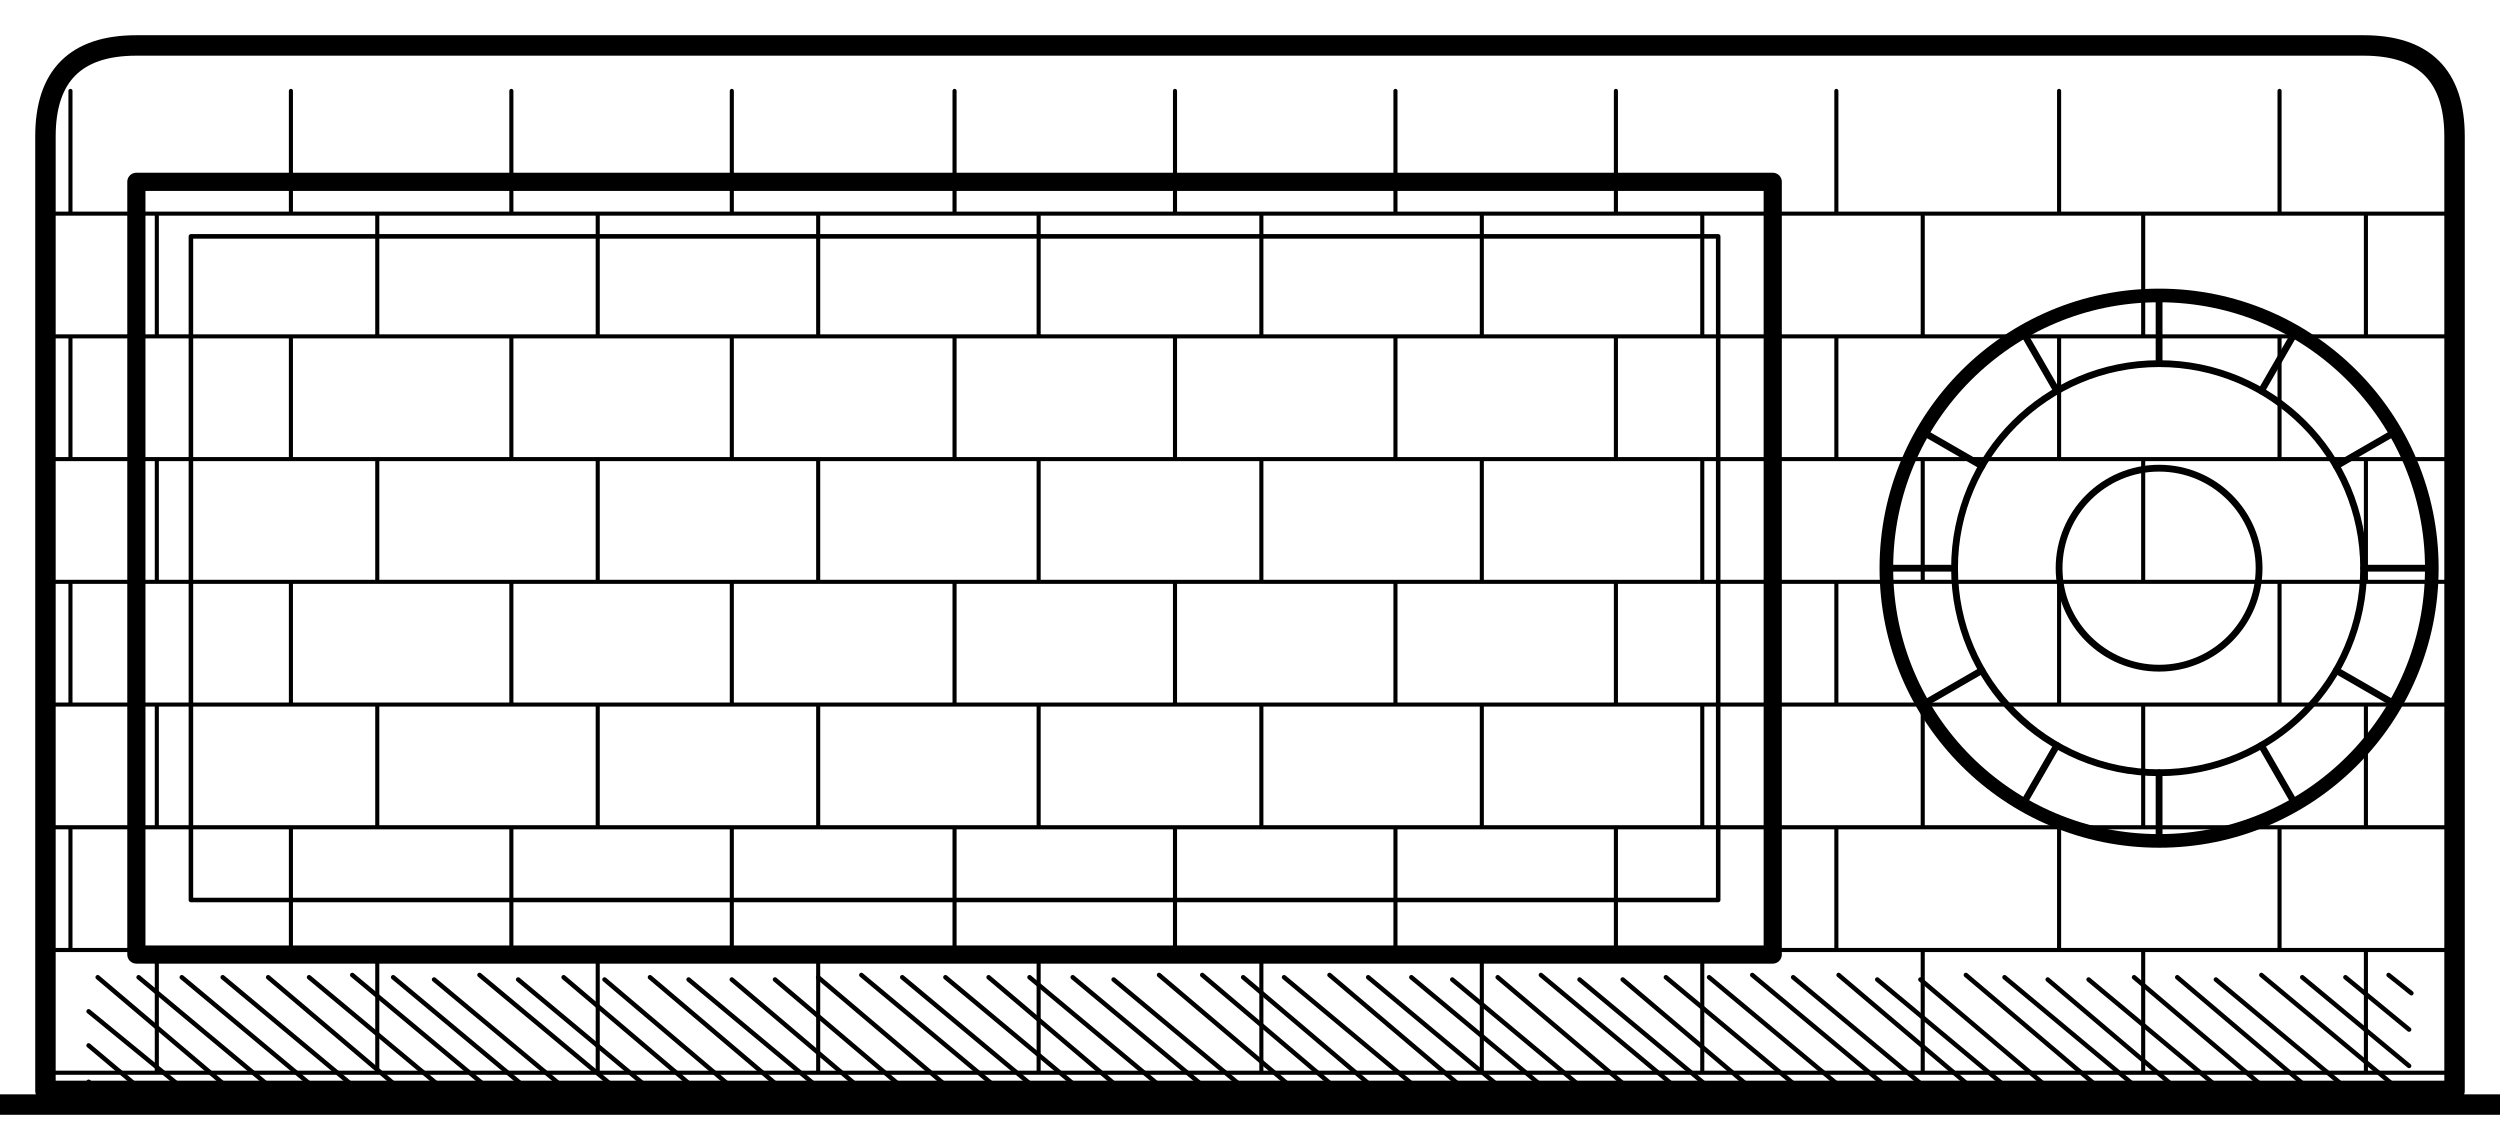
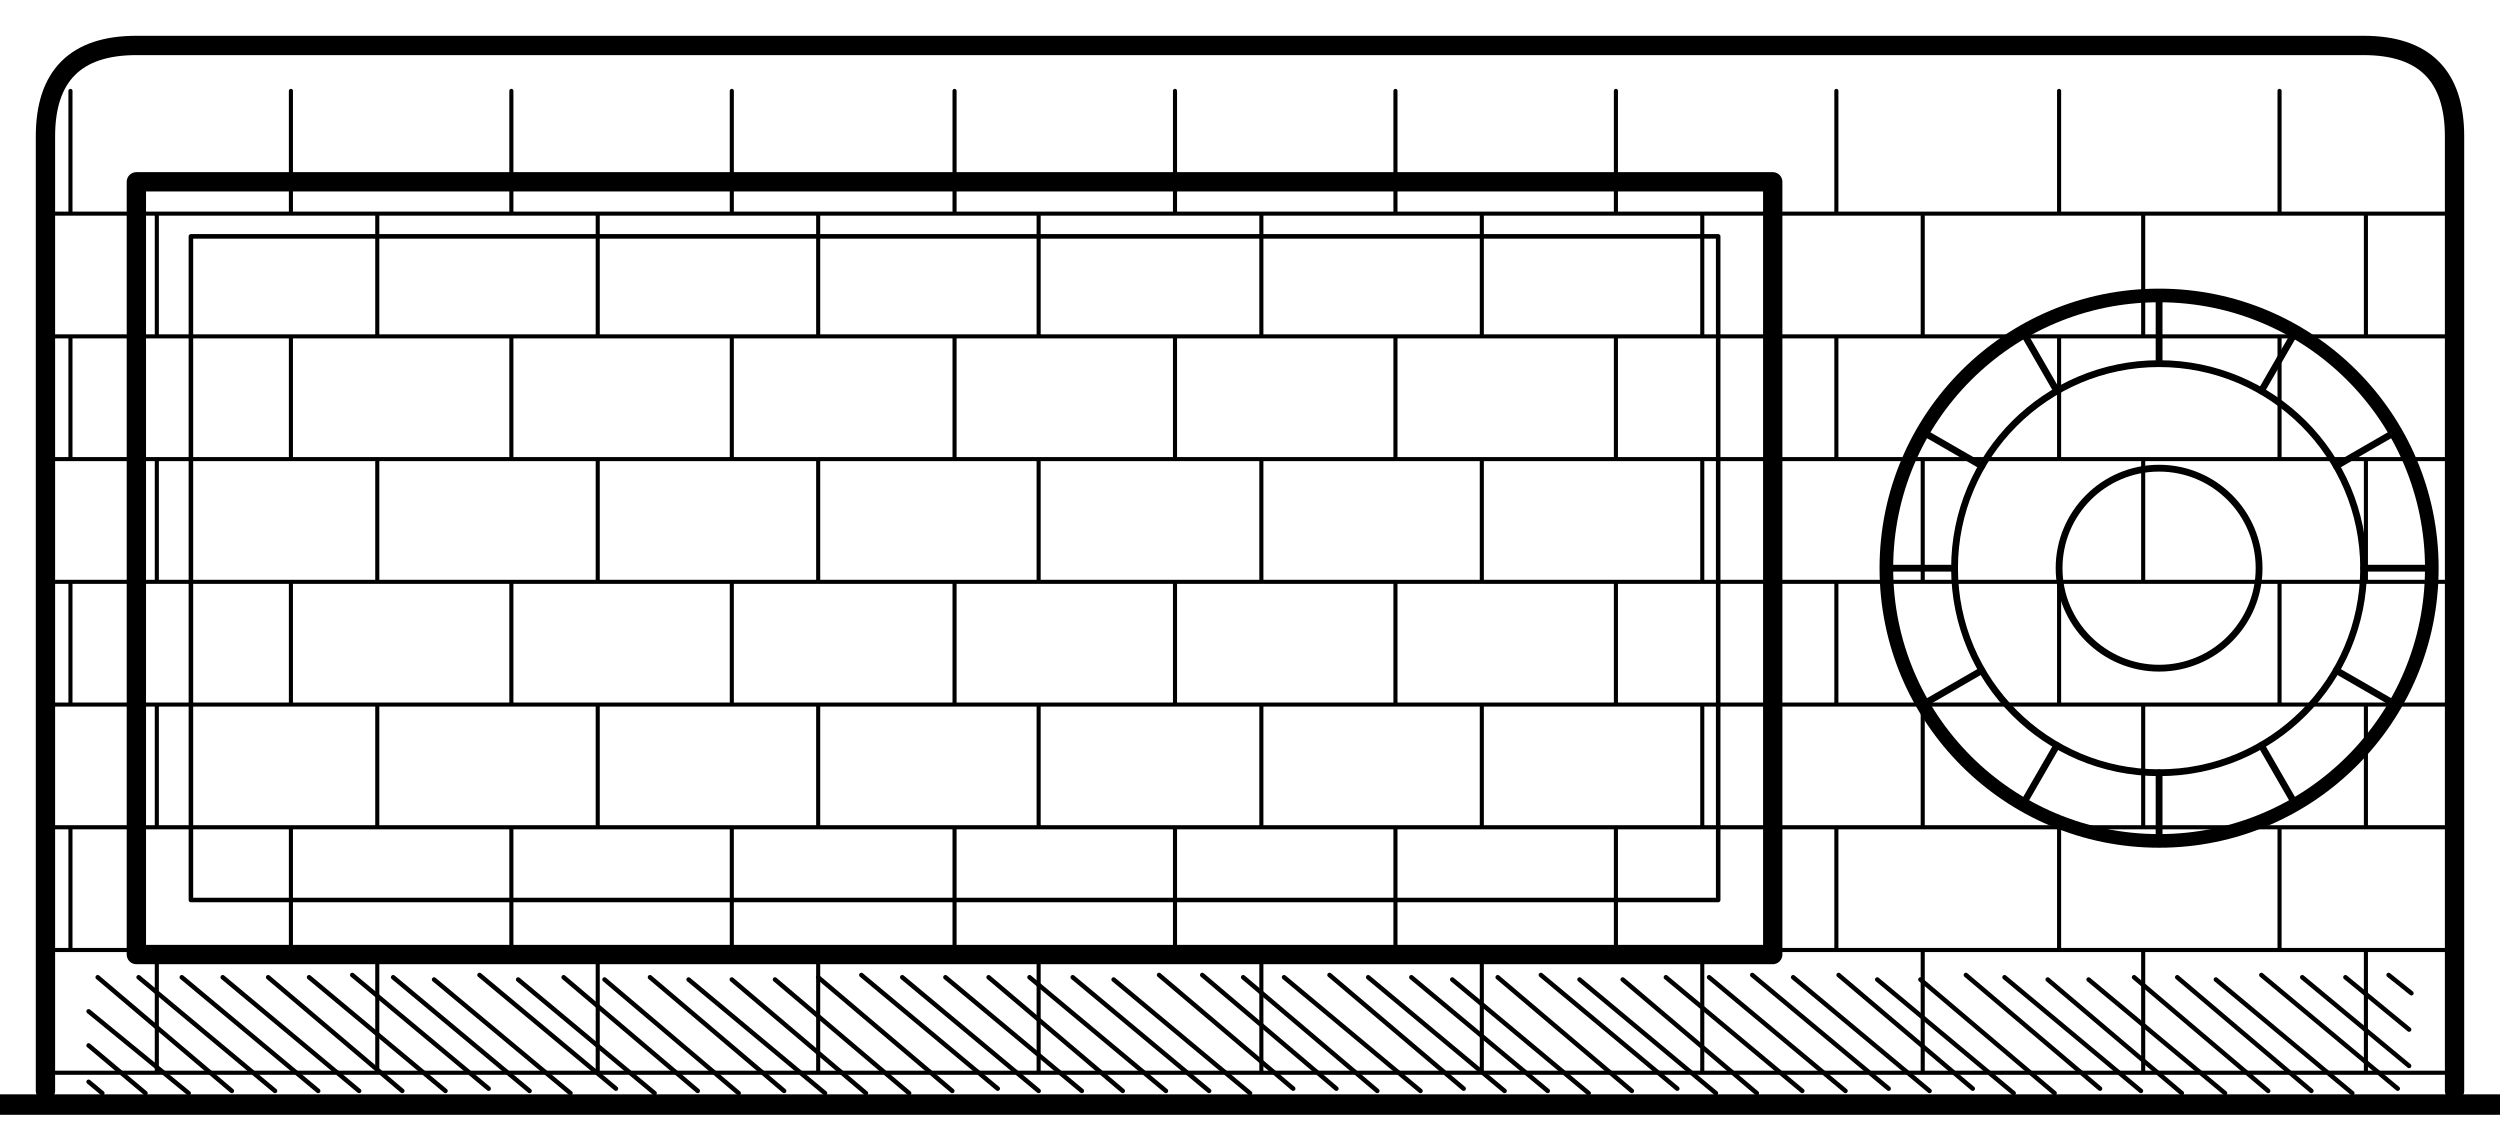
<svg xmlns="http://www.w3.org/2000/svg" viewBox="0 0 110 50">
  <g fill="none" stroke="currentColor" stroke-width="0.45" stroke-linecap="round" stroke-linejoin="round">
-     <path class="f2" d="M2 48V6Q2 2 6 2H104Q108 2 108 6V48Z" stroke-width="0.9" />
+     <path class="f2" d="M2 48V6Q2 2 6 2H104Q108 2 108 6V48Z" stroke="none" />
    <path d="M2 9.4h106M3.1 4v5.4M12.8 4v5.4M22.5 4v5.4M32.2 4v5.4M42 4v5.4M51.7 4v5.4M61.4 4v5.4M71.1 4v5.4M80.8 4v5.4M90.6 4v5.4M100.3 4v5.4M2 14.8h106M6.9 9.4v5.4M16.6 9.4v5.4M26.3 9.4v5.4M36 9.4v5.4M45.7 9.4v5.4M55.5 9.4v5.4M65.2 9.4v5.4M74.9 9.4v5.4M84.6 9.4v5.4M94.3 9.4v5.4M104.1 9.4v5.4M2 20.2h106M3.1 14.8v5.4M12.8 14.8v5.4M22.5 14.8v5.4M32.2 14.8v5.4M42 14.8v5.4M51.7 14.8v5.4M61.4 14.8v5.4M71.1 14.8v5.4M80.8 14.8v5.4M90.6 14.8v5.4M100.3 14.8v5.4M2 25.6h106M6.9 20.2v5.4M16.6 20.2v5.4M26.3 20.2v5.4M36 20.2v5.4M45.7 20.2v5.4M55.5 20.2v5.4M65.2 20.2v5.4M74.9 20.2v5.4M84.6 20.2v5.4M94.3 20.2v5.4M104.1 20.2v5.4M2 31h106M3.1 25.6v5.4M12.8 25.6v5.4M22.5 25.6v5.4M32.2 25.6v5.4M42 25.6v5.4M51.7 25.6v5.4M61.4 25.6v5.4M71.1 25.6v5.4M80.8 25.6v5.4M90.6 25.6v5.4M100.3 25.6v5.4M2 36.4h106M6.9 31v5.4M16.6 31v5.4M26.3 31v5.4M36 31v5.4M45.7 31v5.4M55.5 31v5.4M65.2 31v5.4M74.9 31v5.4M84.6 31v5.4M94.3 31v5.4M104.1 31v5.4M2 41.8h106M3.1 36.4v5.4M12.8 36.4v5.4M22.5 36.4v5.4M32.2 36.4v5.4M42 36.4v5.4M51.7 36.4v5.4M61.4 36.4v5.4M71.1 36.4v5.4M80.8 36.4v5.4M90.6 36.4v5.4M100.3 36.4v5.4M2 47.2h106M6.9 41.8v5.4M16.6 41.8v5.4M26.3 41.8v5.4M36 41.8v5.4M45.7 41.8v5.4M55.5 41.8v5.4M65.2 41.8v5.4M74.9 41.8v5.4M84.6 41.8v5.4M94.3 41.8v5.4M104.1 41.8v5.4" stroke-width="0.18" />
-     <path class="fp" d="M6 8H78V42H6Z" stroke-width="0.8" />
+     <path class="fp" d="M6 8H78V42H6Z" stroke="none" />
    <path d="M8.4 10.4H75.6V39.6H8.4Z" stroke-width="0.2" />
    <path class="f1" d="M83 25a12 12 0 1 0 24 0a12 12 0 1 0 -24 0Z" stroke-width="0.6" />
    <path d="M86 25a9 9 0 1 0 18 0a9 9 0 1 0 -18 0Z" stroke-width="0.3" />
    <path d="M90.6 25a4.4 4.4 0 1 0 8.8 0a4.4 4.4 0 1 0 -8.8 0Z" stroke-width="0.3" />
    <path d="M104 25L107 25M102.8 29.5L105.4 31M99.5 32.8L101 35.4M95 34L95 37M90.5 32.8L89 35.4M87.2 29.5L84.6 31M86 25L83 25M87.2 20.5L84.6 19M90.5 17.2L89 14.6M95 16L95 13M99.5 17.2L101 14.6M102.8 20.5L105.4 19" stroke-width="0.3" />
    <path d="M105.1 42.9L106.1 43.7M103.2 43L106 45.3M101.3 43L106 46.9M99.5 42.9L105.5 47.9M97.5 43.1L103.5 48.1M95.8 43L101.7 48M93.9 43L99.8 48M91.9 43.1L97.9 48.1M90.1 43.1L96 48.1M88.2 43L94.2 48M86.5 42.9L92.4 47.9M84.5 43.1L90.4 48.1M82.6 43.1L88.6 48.1M80.9 42.9L86.8 47.9M78.9 43L84.9 48M77.1 42.9L83.1 47.9M75.2 43L81.2 48M73.3 43L79.3 48M71.4 43.1L77.3 48.1M69.5 43.1L75.5 48.1M67.8 42.9L73.8 47.9M65.9 43L71.8 48M63.9 43.1L69.9 48.1M62.1 43L68.1 48M60.2 43L66.2 48M58.5 42.9L64.4 47.9M56.5 43L62.5 48M54.7 43L60.6 48M52.9 42.9L58.8 47.9M51 42.9L56.9 47.9M49 43.1L55 48.1M47.2 43L53.2 48M45.3 43L51.3 48M43.5 43L49.4 48M41.6 43L47.6 48M39.7 43L45.7 48M37.9 42.9L43.9 47.9M36 43L41.9 48M34.1 43.1L40 48.1M32.2 43.1L38.1 48.1M30.3 43.1L36.3 48.1M28.6 43L34.5 48M26.6 43.1L32.5 48.1M24.8 43L30.7 48M22.8 43.1L28.8 48.1M21.1 42.9L27.1 47.9M19.1 43.1L25.1 48.1M17.3 43L23.3 48M15.5 42.9L21.5 47.9M13.6 43L19.6 48M11.8 43L17.7 48M9.8 43L15.8 48M8 43L14 48M6.1 43L12.1 48M4.3 43L10.2 48M3.9 44.5L8.3 48.1M3.9 46L6.4 48.1M3.9 47.6L4.5 48.1" stroke-width="0.2" />
    <path d="M0 48.6H110" stroke-width="0.9" />
    <path d="M0 50.3H110" stroke-width="0.3" />
-     <path class="d" pathLength="1" d="M2 48V6Q2 2 6 2H104Q108 2 108 6V48M6 8H78V42H6Z" stroke-width="0.55" />
+     <path class="d" pathLength="1" d="M2 48V6Q2 2 6 2H104Q108 2 108 6V48M6 8H78V42H6Z" stroke-width="0.85" />
  </g>
</svg>
